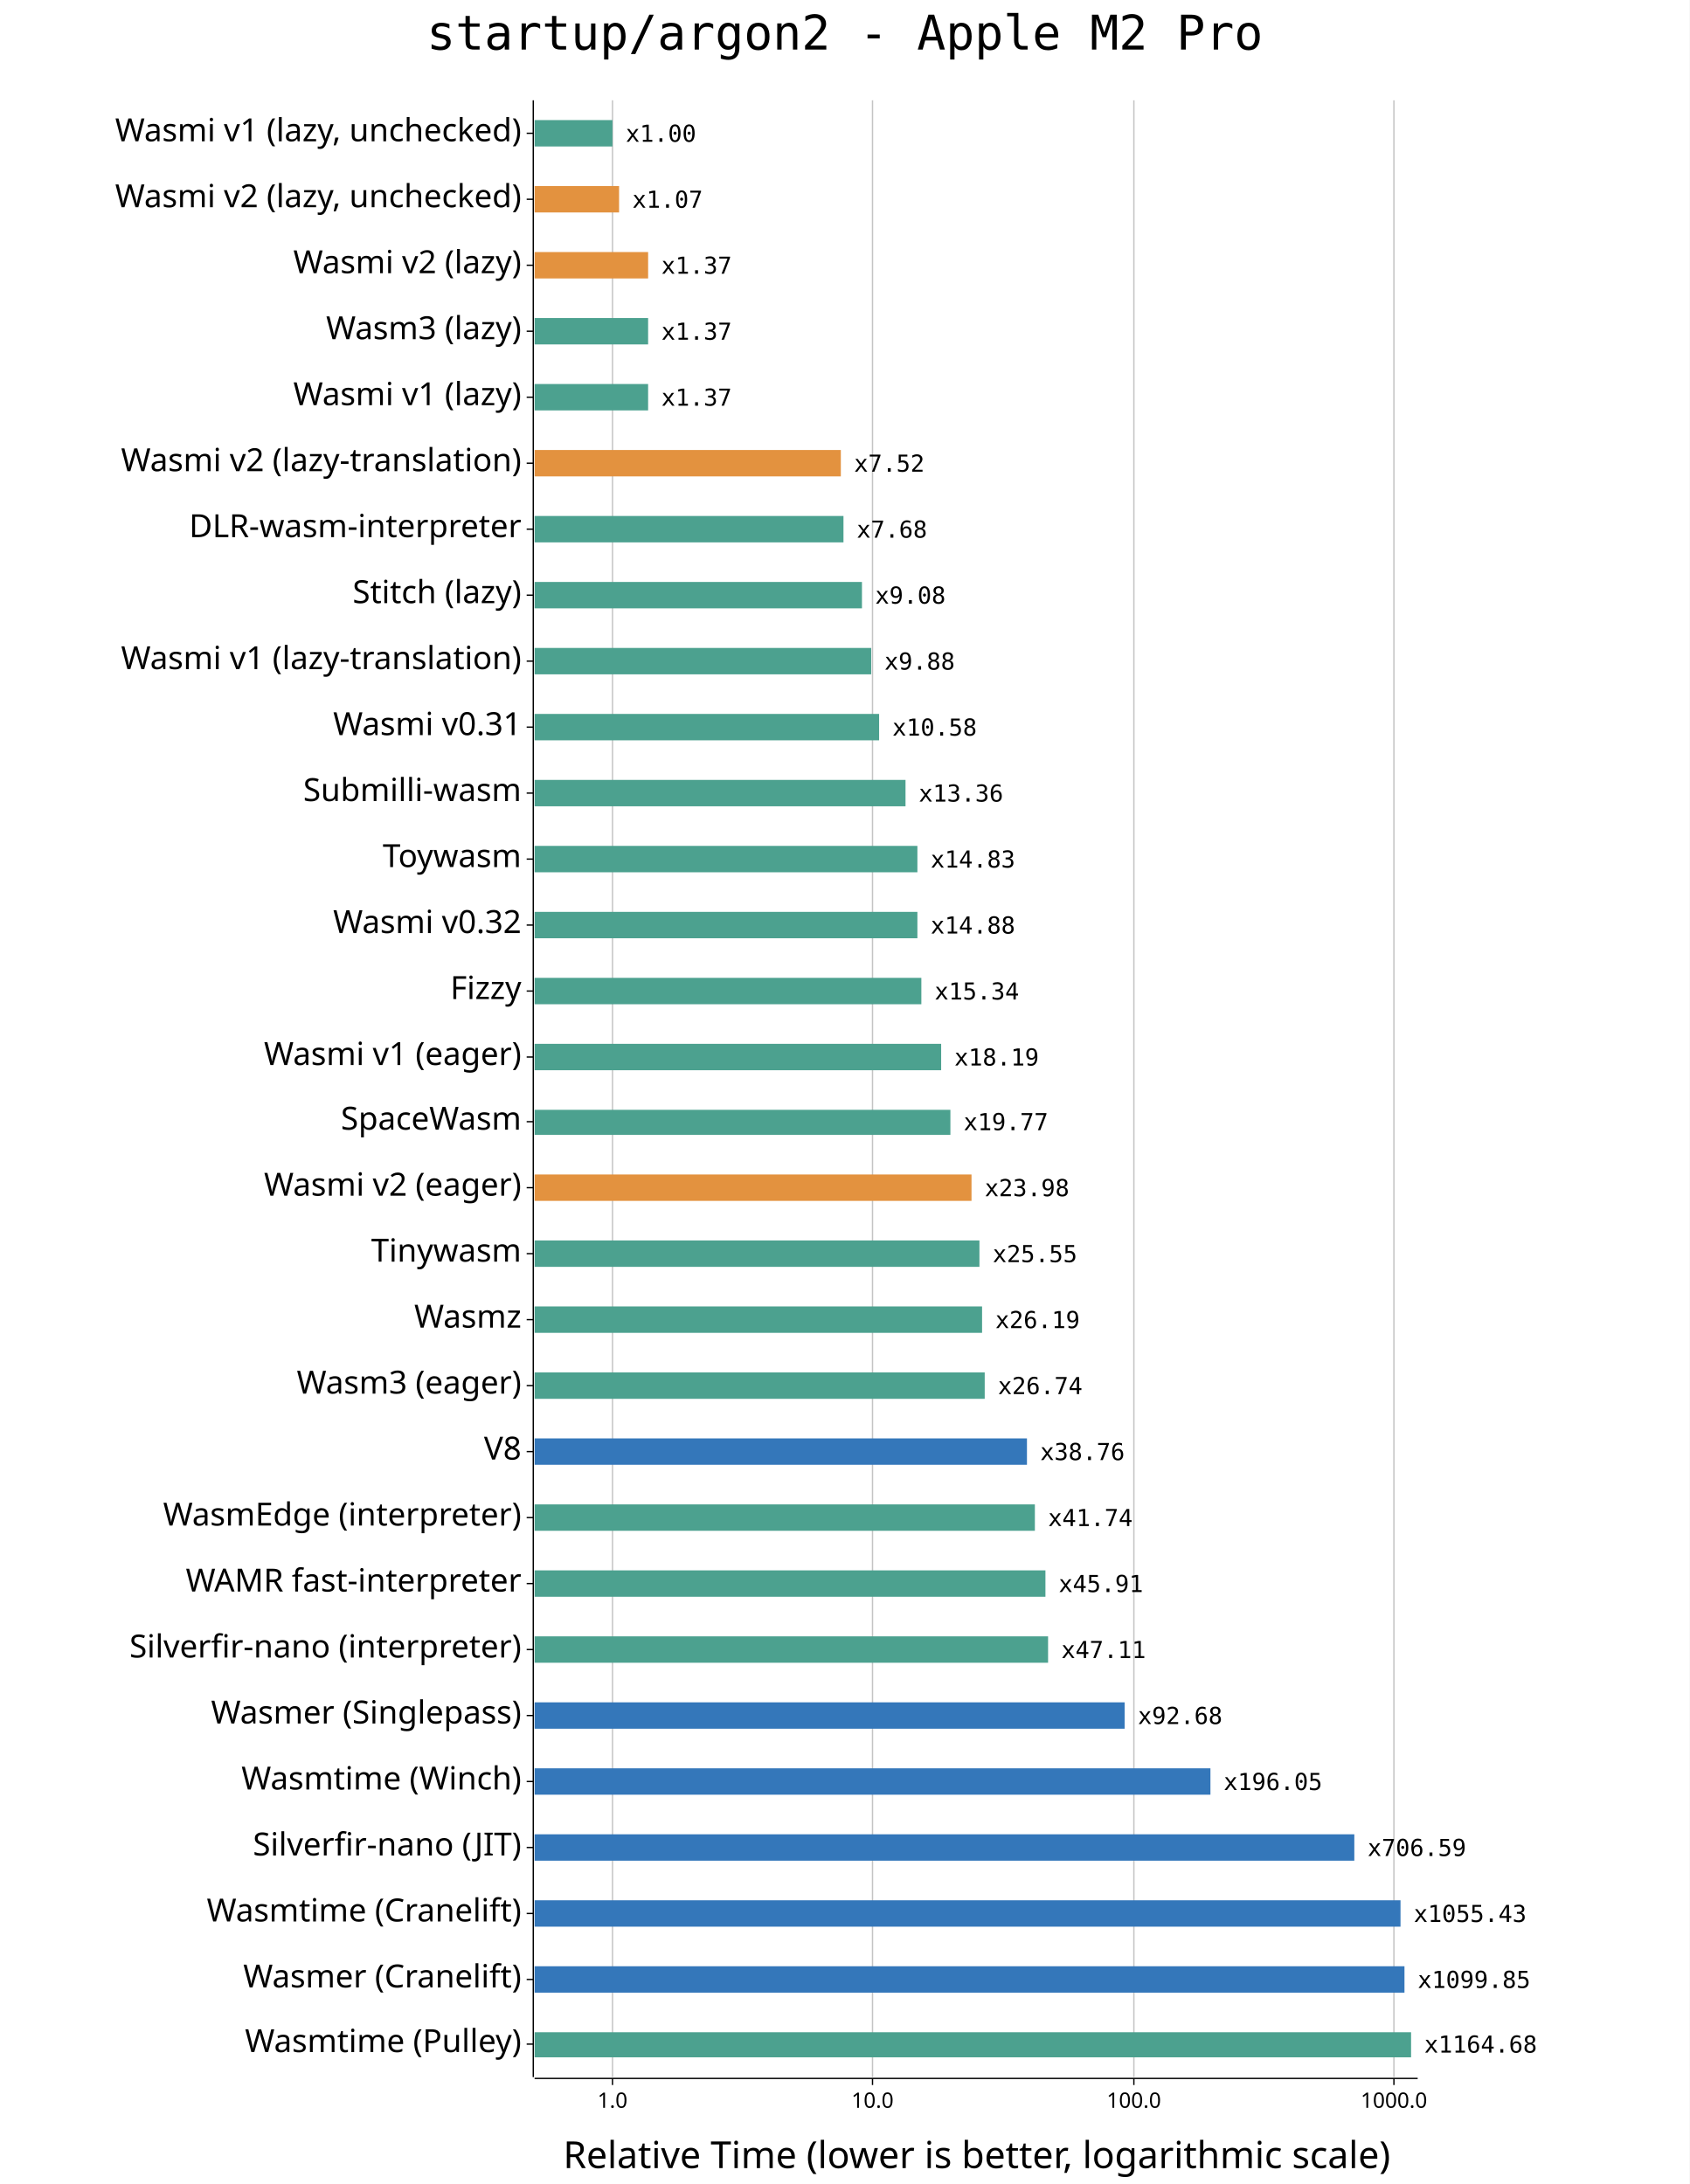
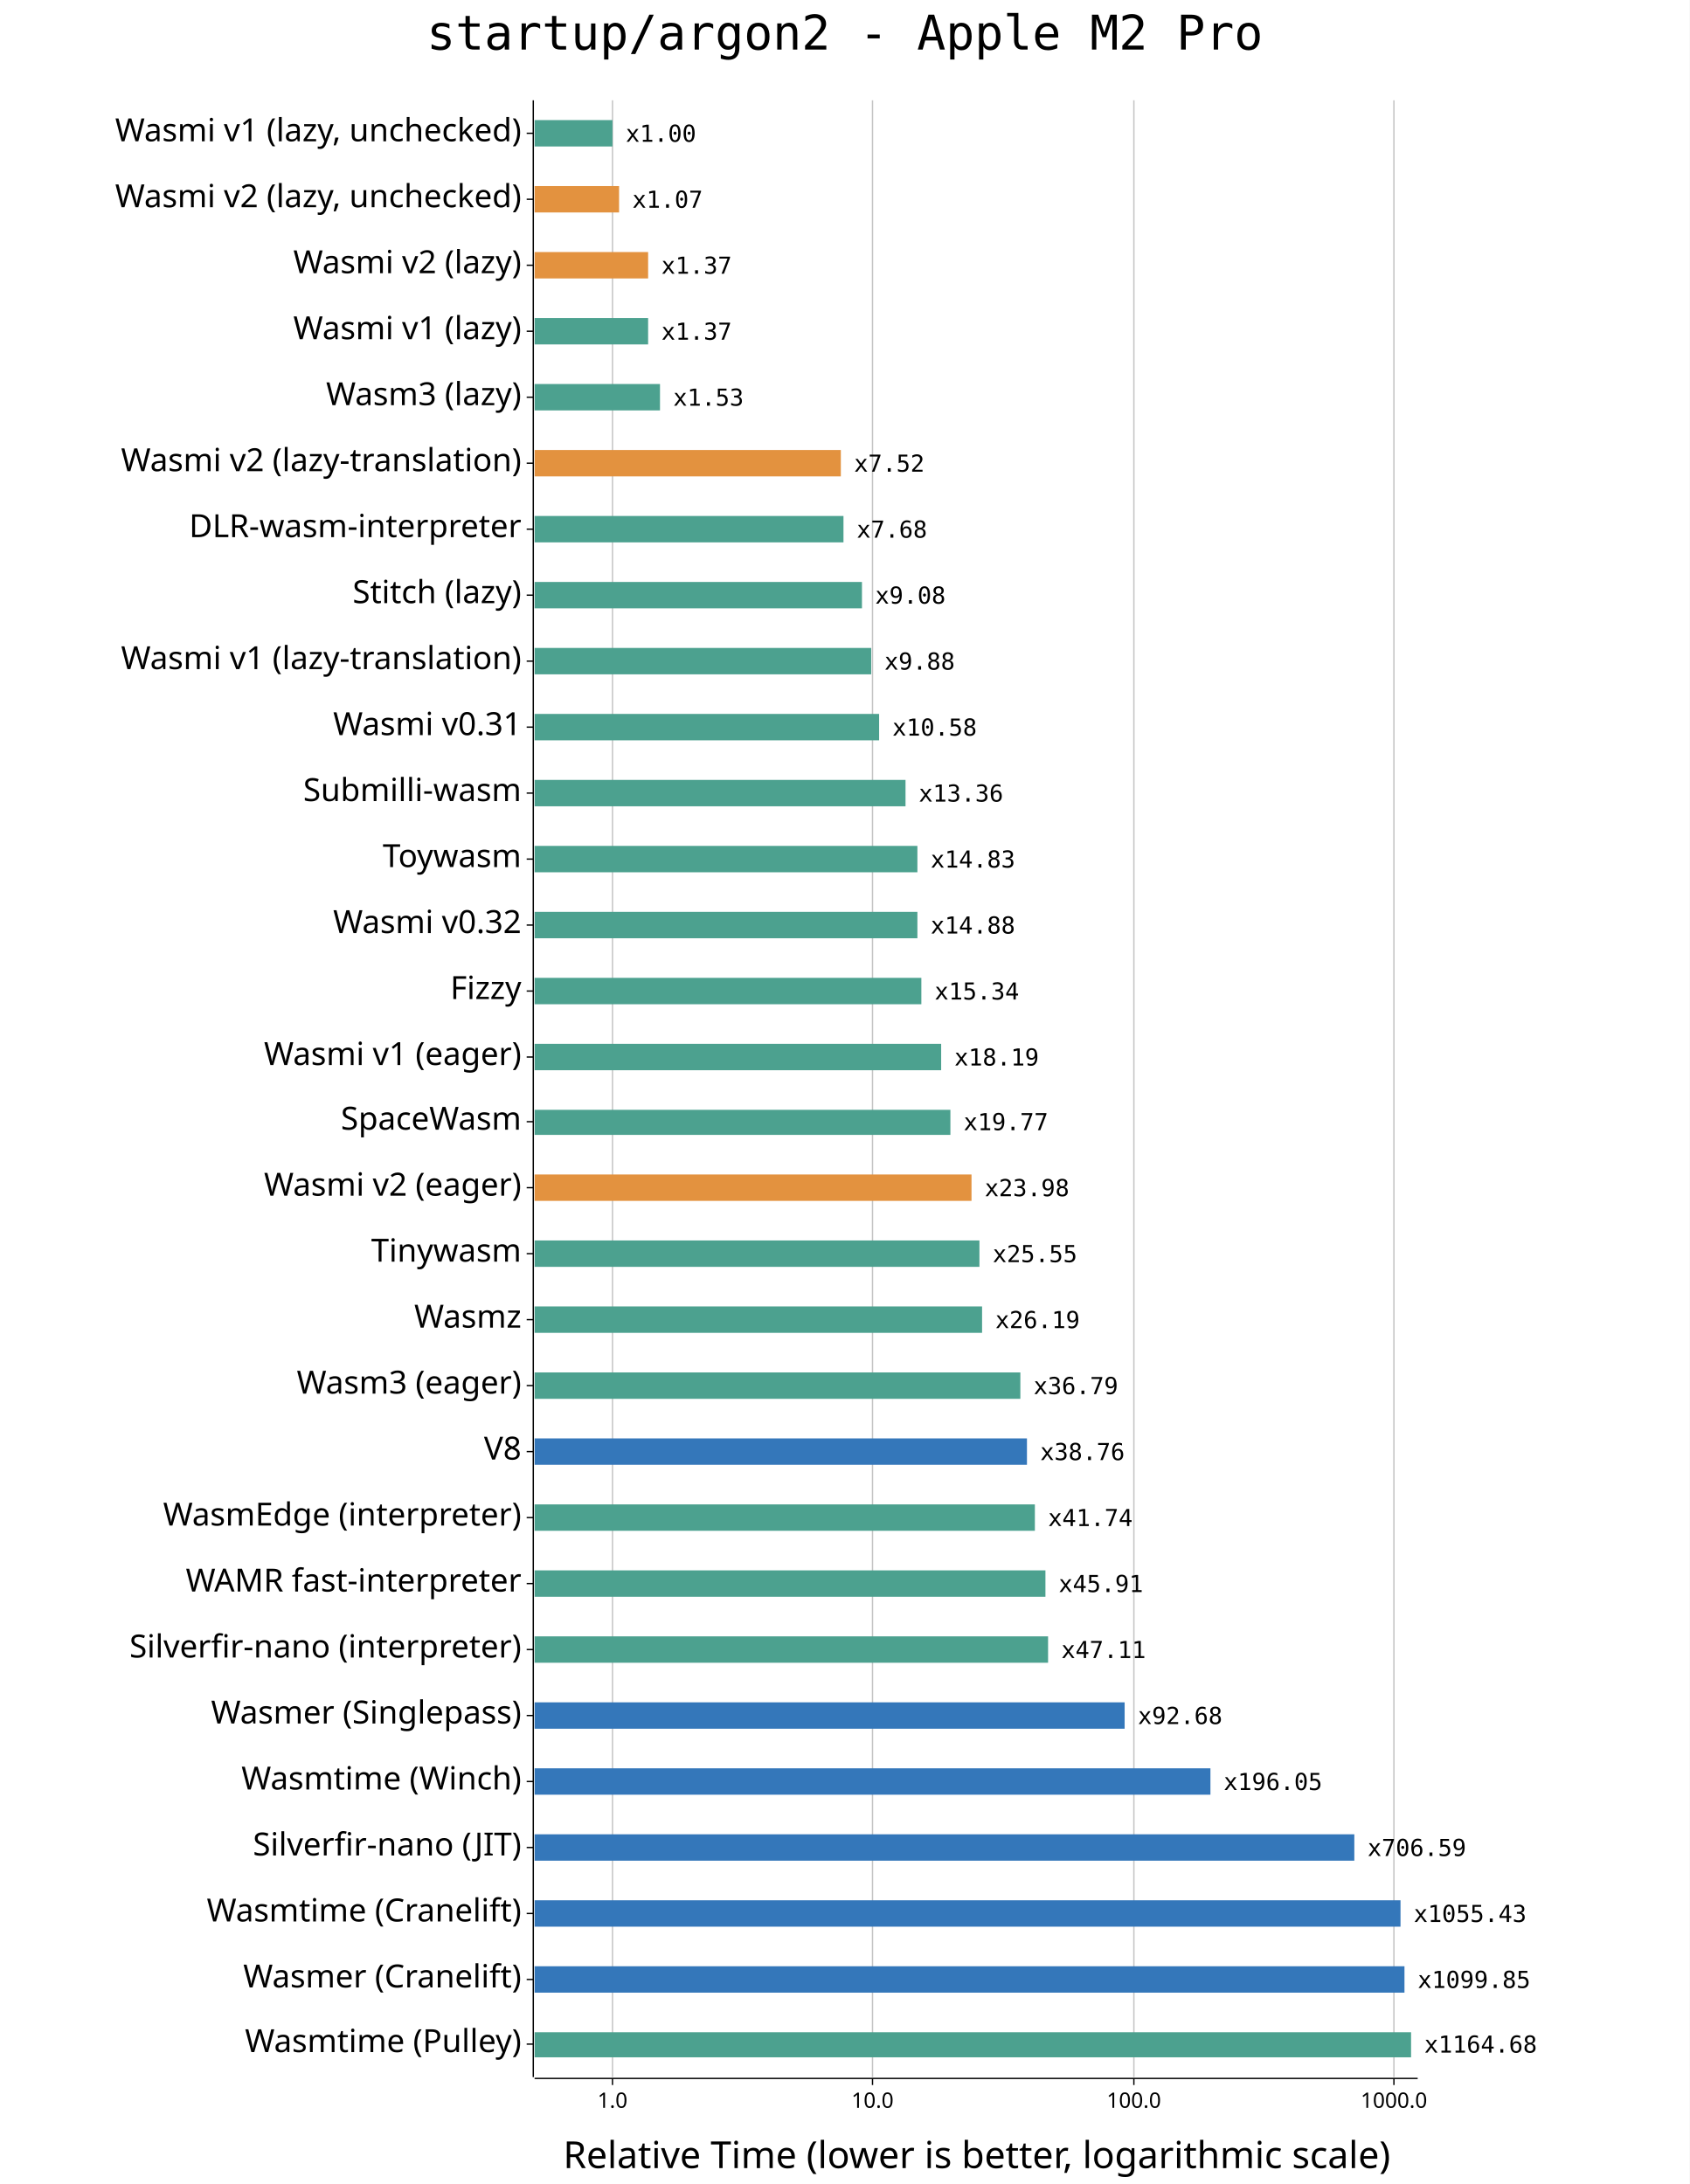
<svg xmlns="http://www.w3.org/2000/svg" width="1280" height="1655" viewBox="0 0 1280 1655">
  <rect x="0" y="0" width="1280" height="1655" opacity="1" fill="#FFFFFF" stroke="none" />
  <text x="640" y="10" dy="0.76em" text-anchor="middle" font-family="monospace" font-size="36.29" opacity="1" fill="#000000">
startup/argon2 - Apple M2 Pro
</text>
  <line opacity="0.1" stroke="#000000" stroke-width="1" x1="464" y1="1574" x2="464" y2="76" />
  <line opacity="0.1" stroke="#000000" stroke-width="1" x1="661" y1="1574" x2="661" y2="76" />
  <line opacity="0.1" stroke="#000000" stroke-width="1" x1="859" y1="1574" x2="859" y2="76" />
  <line opacity="0.1" stroke="#000000" stroke-width="1" x1="1056" y1="1574" x2="1056" y2="76" />
  <text x="5" y="825" dy="0.76em" text-anchor="middle" font-family="sans-serif" font-size="28.226" opacity="1" fill="#000000" transform="rotate(270, 5, 825)">

</text>
  <text x="740" y="1650" dy="-0.5ex" text-anchor="middle" font-family="sans-serif" font-size="28.226" opacity="1" fill="#000000">
Relative Time (lower is better, logarithmic scale)
</text>
  <line opacity="0.15" stroke="#000000" stroke-width="1" x1="464" y1="1574" x2="464" y2="76" />
  <line opacity="0.15" stroke="#000000" stroke-width="1" x1="661" y1="1574" x2="661" y2="76" />
  <line opacity="0.15" stroke="#000000" stroke-width="1" x1="859" y1="1574" x2="859" y2="76" />
  <line opacity="0.15" stroke="#000000" stroke-width="1" x1="1056" y1="1574" x2="1056" y2="76" />
  <polyline fill="none" opacity="1" stroke="#000000" stroke-width="1" points="404,76 404,1574 " />
  <text x="395" y="1549" dy="0.5ex" text-anchor="end" font-family="sans-serif" font-size="24.194" opacity="1" fill="#000000">
Wasmtime (Pulley)
</text>
  <polyline fill="none" opacity="1" stroke="#000000" stroke-width="1" points="399,1549 404,1549 " />
  <text x="395" y="1500" dy="0.5ex" text-anchor="end" font-family="sans-serif" font-size="24.194" opacity="1" fill="#000000">
Wasmer (Cranelift)
</text>
  <polyline fill="none" opacity="1" stroke="#000000" stroke-width="1" points="399,1500 404,1500 " />
  <text x="395" y="1450" dy="0.5ex" text-anchor="end" font-family="sans-serif" font-size="24.194" opacity="1" fill="#000000">
Wasmtime (Cranelift)
</text>
  <polyline fill="none" opacity="1" stroke="#000000" stroke-width="1" points="399,1450 404,1450 " />
  <text x="395" y="1400" dy="0.5ex" text-anchor="end" font-family="sans-serif" font-size="24.194" opacity="1" fill="#000000">
Silverfir-nano (JIT)
</text>
  <polyline fill="none" opacity="1" stroke="#000000" stroke-width="1" points="399,1400 404,1400 " />
  <text x="395" y="1350" dy="0.5ex" text-anchor="end" font-family="sans-serif" font-size="24.194" opacity="1" fill="#000000">
Wasmtime (Winch)
</text>
  <polyline fill="none" opacity="1" stroke="#000000" stroke-width="1" points="399,1350 404,1350 " />
  <text x="395" y="1300" dy="0.5ex" text-anchor="end" font-family="sans-serif" font-size="24.194" opacity="1" fill="#000000">
Wasmer (Singlepass)
</text>
  <polyline fill="none" opacity="1" stroke="#000000" stroke-width="1" points="399,1300 404,1300 " />
  <text x="395" y="1250" dy="0.5ex" text-anchor="end" font-family="sans-serif" font-size="24.194" opacity="1" fill="#000000">
Silverfir-nano (interpreter)
</text>
  <polyline fill="none" opacity="1" stroke="#000000" stroke-width="1" points="399,1250 404,1250 " />
  <text x="395" y="1200" dy="0.5ex" text-anchor="end" font-family="sans-serif" font-size="24.194" opacity="1" fill="#000000">
WAMR fast-interpreter
</text>
  <polyline fill="none" opacity="1" stroke="#000000" stroke-width="1" points="399,1200 404,1200 " />
  <text x="395" y="1150" dy="0.5ex" text-anchor="end" font-family="sans-serif" font-size="24.194" opacity="1" fill="#000000">
WasmEdge (interpreter)
</text>
  <polyline fill="none" opacity="1" stroke="#000000" stroke-width="1" points="399,1150 404,1150 " />
  <text x="395" y="1100" dy="0.5ex" text-anchor="end" font-family="sans-serif" font-size="24.194" opacity="1" fill="#000000">
V8
</text>
  <polyline fill="none" opacity="1" stroke="#000000" stroke-width="1" points="399,1100 404,1100 " />
  <text x="395" y="1050" dy="0.5ex" text-anchor="end" font-family="sans-serif" font-size="24.194" opacity="1" fill="#000000">
Wasm3 (eager)
</text>
  <polyline fill="none" opacity="1" stroke="#000000" stroke-width="1" points="399,1050 404,1050 " />
  <text x="395" y="1000" dy="0.5ex" text-anchor="end" font-family="sans-serif" font-size="24.194" opacity="1" fill="#000000">
Wasmz
</text>
  <polyline fill="none" opacity="1" stroke="#000000" stroke-width="1" points="399,1000 404,1000 " />
  <text x="395" y="950" dy="0.5ex" text-anchor="end" font-family="sans-serif" font-size="24.194" opacity="1" fill="#000000">
Tinywasm
</text>
  <polyline fill="none" opacity="1" stroke="#000000" stroke-width="1" points="399,950 404,950 " />
  <text x="395" y="900" dy="0.5ex" text-anchor="end" font-family="sans-serif" font-size="24.194" opacity="1" fill="#000000">
Wasmi v2 (eager)
</text>
  <polyline fill="none" opacity="1" stroke="#000000" stroke-width="1" points="399,900 404,900 " />
  <text x="395" y="850" dy="0.5ex" text-anchor="end" font-family="sans-serif" font-size="24.194" opacity="1" fill="#000000">
SpaceWasm
</text>
  <polyline fill="none" opacity="1" stroke="#000000" stroke-width="1" points="399,850 404,850 " />
  <text x="395" y="801" dy="0.5ex" text-anchor="end" font-family="sans-serif" font-size="24.194" opacity="1" fill="#000000">
Wasmi v1 (eager)
</text>
  <polyline fill="none" opacity="1" stroke="#000000" stroke-width="1" points="399,801 404,801 " />
  <text x="395" y="751" dy="0.5ex" text-anchor="end" font-family="sans-serif" font-size="24.194" opacity="1" fill="#000000">
Fizzy
</text>
  <polyline fill="none" opacity="1" stroke="#000000" stroke-width="1" points="399,751 404,751 " />
  <text x="395" y="701" dy="0.5ex" text-anchor="end" font-family="sans-serif" font-size="24.194" opacity="1" fill="#000000">
Wasmi v0.32
</text>
  <polyline fill="none" opacity="1" stroke="#000000" stroke-width="1" points="399,701 404,701 " />
  <text x="395" y="651" dy="0.5ex" text-anchor="end" font-family="sans-serif" font-size="24.194" opacity="1" fill="#000000">
Toywasm
</text>
  <polyline fill="none" opacity="1" stroke="#000000" stroke-width="1" points="399,651 404,651 " />
  <text x="395" y="601" dy="0.5ex" text-anchor="end" font-family="sans-serif" font-size="24.194" opacity="1" fill="#000000">
Submilli-wasm
</text>
  <polyline fill="none" opacity="1" stroke="#000000" stroke-width="1" points="399,601 404,601 " />
  <text x="395" y="551" dy="0.5ex" text-anchor="end" font-family="sans-serif" font-size="24.194" opacity="1" fill="#000000">
Wasmi v0.31
</text>
  <polyline fill="none" opacity="1" stroke="#000000" stroke-width="1" points="399,551 404,551 " />
  <text x="395" y="501" dy="0.5ex" text-anchor="end" font-family="sans-serif" font-size="24.194" opacity="1" fill="#000000">
Wasmi v1 (lazy-translation)
</text>
  <polyline fill="none" opacity="1" stroke="#000000" stroke-width="1" points="399,501 404,501 " />
  <text x="395" y="451" dy="0.5ex" text-anchor="end" font-family="sans-serif" font-size="24.194" opacity="1" fill="#000000">
Stitch (lazy)
</text>
  <polyline fill="none" opacity="1" stroke="#000000" stroke-width="1" points="399,451 404,451 " />
  <text x="395" y="401" dy="0.5ex" text-anchor="end" font-family="sans-serif" font-size="24.194" opacity="1" fill="#000000">
DLR-wasm-interpreter
</text>
  <polyline fill="none" opacity="1" stroke="#000000" stroke-width="1" points="399,401 404,401 " />
  <text x="395" y="351" dy="0.5ex" text-anchor="end" font-family="sans-serif" font-size="24.194" opacity="1" fill="#000000">
Wasmi v2 (lazy-translation)
</text>
  <polyline fill="none" opacity="1" stroke="#000000" stroke-width="1" points="399,351 404,351 " />
  <text x="395" y="301" dy="0.5ex" text-anchor="end" font-family="sans-serif" font-size="24.194" opacity="1" fill="#000000">
- Wasmi v1 (lazy)
+ Wasm3 (lazy)
</text>
  <polyline fill="none" opacity="1" stroke="#000000" stroke-width="1" points="399,301 404,301 " />
  <text x="395" y="251" dy="0.5ex" text-anchor="end" font-family="sans-serif" font-size="24.194" opacity="1" fill="#000000">
- Wasm3 (lazy)
+ Wasmi v1 (lazy)
</text>
  <polyline fill="none" opacity="1" stroke="#000000" stroke-width="1" points="399,251 404,251 " />
  <text x="395" y="201" dy="0.5ex" text-anchor="end" font-family="sans-serif" font-size="24.194" opacity="1" fill="#000000">
Wasmi v2 (lazy)
</text>
  <polyline fill="none" opacity="1" stroke="#000000" stroke-width="1" points="399,201 404,201 " />
  <text x="395" y="151" dy="0.5ex" text-anchor="end" font-family="sans-serif" font-size="24.194" opacity="1" fill="#000000">
Wasmi v2 (lazy, unchecked)
</text>
  <polyline fill="none" opacity="1" stroke="#000000" stroke-width="1" points="399,151 404,151 " />
  <text x="395" y="101" dy="0.5ex" text-anchor="end" font-family="sans-serif" font-size="24.194" opacity="1" fill="#000000">
Wasmi v1 (lazy, unchecked)
</text>
  <polyline fill="none" opacity="1" stroke="#000000" stroke-width="1" points="399,101 404,101 " />
  <polyline fill="none" opacity="1" stroke="#000000" stroke-width="1" points="405,1575 1074,1575 " />
  <text x="464" y="1585" dy="0.76em" text-anchor="middle" font-family="sans-serif" font-size="16.129" opacity="1" fill="#000000">
1.0
</text>
  <polyline fill="none" opacity="1" stroke="#000000" stroke-width="1" points="464,1575 464,1580 " />
  <text x="661" y="1585" dy="0.76em" text-anchor="middle" font-family="sans-serif" font-size="16.129" opacity="1" fill="#000000">
10.0
</text>
  <polyline fill="none" opacity="1" stroke="#000000" stroke-width="1" points="661,1575 661,1580 " />
  <text x="859" y="1585" dy="0.76em" text-anchor="middle" font-family="sans-serif" font-size="16.129" opacity="1" fill="#000000">
100.0
</text>
  <polyline fill="none" opacity="1" stroke="#000000" stroke-width="1" points="859,1575 859,1580 " />
  <text x="1056" y="1585" dy="0.76em" text-anchor="middle" font-family="sans-serif" font-size="16.129" opacity="1" fill="#000000">
1000.0
</text>
  <polyline fill="none" opacity="1" stroke="#000000" stroke-width="1" points="1056,1575 1056,1580 " />
+   <rect x="405" y="1490" width="659" height="20" opacity="1" fill="#3477BA" stroke="none" />
+   <rect x="405" y="741" width="293" height="20" opacity="1" fill="#4CA18F" stroke="none" />
+   <rect x="405" y="1090" width="373" height="20" opacity="1" fill="#3477BA" stroke="none" />
+   <rect x="405" y="1190" width="387" height="20" opacity="1" fill="#4CA18F" stroke="none" />
+   <rect x="405" y="1040" width="368" height="20" opacity="1" fill="#4CA18F" stroke="none" />
+   <rect x="405" y="1390" width="621" height="20" opacity="1" fill="#3477BA" stroke="none" />
+   <rect x="405" y="1240" width="389" height="20" opacity="1" fill="#4CA18F" stroke="none" />
+   <rect x="405" y="691" width="290" height="20" opacity="1" fill="#4CA18F" stroke="none" />
+   <rect x="405" y="91" width="59" height="20" opacity="1" fill="#4CA18F" stroke="none" />
+   <rect x="405" y="341" width="232" height="20" opacity="1" fill="#E3923F" stroke="none" />
+   <rect x="405" y="1140" width="379" height="20" opacity="1" fill="#4CA18F" stroke="none" />
+   <rect x="405" y="291" width="95" height="20" opacity="1" fill="#4CA18F" stroke="none" />
+   <rect x="405" y="241" width="86" height="20" opacity="1" fill="#4CA18F" stroke="none" />
+   <rect x="405" y="890" width="331" height="20" opacity="1" fill="#E3923F" stroke="none" />
+   <rect x="405" y="541" width="261" height="20" opacity="1" fill="#4CA18F" stroke="none" />
+   <rect x="405" y="940" width="337" height="20" opacity="1" fill="#4CA18F" stroke="none" />
+   <rect x="405" y="191" width="86" height="20" opacity="1" fill="#E3923F" stroke="none" />
+   <rect x="405" y="791" width="308" height="20" opacity="1" fill="#4CA18F" stroke="none" />
+   <rect x="405" y="491" width="255" height="20" opacity="1" fill="#4CA18F" stroke="none" />
+   <rect x="405" y="441" width="248" height="20" opacity="1" fill="#4CA18F" stroke="none" />
+   <rect x="405" y="1440" width="656" height="20" opacity="1" fill="#3477BA" stroke="none" />
+   <rect x="405" y="391" width="234" height="20" opacity="1" fill="#4CA18F" stroke="none" />
+   <rect x="405" y="990" width="339" height="20" opacity="1" fill="#4CA18F" stroke="none" />
+   <rect x="405" y="641" width="290" height="20" opacity="1" fill="#4CA18F" stroke="none" />
+   <rect x="405" y="141" width="64" height="20" opacity="1" fill="#E3923F" stroke="none" />
+   <rect x="405" y="1340" width="512" height="20" opacity="1" fill="#3477BA" stroke="none" />
+   <rect x="405" y="1290" width="447" height="20" opacity="1" fill="#3477BA" stroke="none" />
+   <rect x="405" y="591" width="281" height="20" opacity="1" fill="#4CA18F" stroke="none" />
  <rect x="405" y="841" width="315" height="19" opacity="1" fill="#4CA18F" stroke="none" />
-   <rect x="405" y="491" width="255" height="20" opacity="1" fill="#4CA18F" stroke="none" />
-   <rect x="405" y="1490" width="659" height="20" opacity="1" fill="#3477BA" stroke="none" />
-   <rect x="405" y="1090" width="373" height="20" opacity="1" fill="#3477BA" stroke="none" />
-   <rect x="405" y="1440" width="656" height="20" opacity="1" fill="#3477BA" stroke="none" />
-   <rect x="405" y="791" width="308" height="20" opacity="1" fill="#4CA18F" stroke="none" />
-   <rect x="405" y="641" width="290" height="20" opacity="1" fill="#4CA18F" stroke="none" />
-   <rect x="405" y="1190" width="387" height="20" opacity="1" fill="#4CA18F" stroke="none" />
-   <rect x="405" y="91" width="59" height="20" opacity="1" fill="#4CA18F" stroke="none" />
-   <rect x="405" y="1140" width="379" height="20" opacity="1" fill="#4CA18F" stroke="none" />
-   <rect x="405" y="1290" width="447" height="20" opacity="1" fill="#3477BA" stroke="none" />
-   <rect x="405" y="391" width="234" height="20" opacity="1" fill="#4CA18F" stroke="none" />
-   <rect x="405" y="1040" width="341" height="20" opacity="1" fill="#4CA18F" stroke="none" />
-   <rect x="405" y="191" width="86" height="20" opacity="1" fill="#E3923F" stroke="none" />
  <rect x="405" y="1540" width="664" height="19" opacity="1" fill="#4CA18F" stroke="none" />
-   <rect x="405" y="141" width="64" height="20" opacity="1" fill="#E3923F" stroke="none" />
-   <rect x="405" y="441" width="248" height="20" opacity="1" fill="#4CA18F" stroke="none" />
-   <rect x="405" y="741" width="293" height="20" opacity="1" fill="#4CA18F" stroke="none" />
-   <rect x="405" y="591" width="281" height="20" opacity="1" fill="#4CA18F" stroke="none" />
-   <rect x="405" y="241" width="86" height="20" opacity="1" fill="#4CA18F" stroke="none" />
-   <rect x="405" y="990" width="339" height="20" opacity="1" fill="#4CA18F" stroke="none" />
-   <rect x="405" y="1240" width="389" height="20" opacity="1" fill="#4CA18F" stroke="none" />
-   <rect x="405" y="940" width="337" height="20" opacity="1" fill="#4CA18F" stroke="none" />
-   <rect x="405" y="890" width="331" height="20" opacity="1" fill="#E3923F" stroke="none" />
-   <rect x="405" y="691" width="290" height="20" opacity="1" fill="#4CA18F" stroke="none" />
-   <rect x="405" y="1390" width="621" height="20" opacity="1" fill="#3477BA" stroke="none" />
-   <rect x="405" y="1340" width="512" height="20" opacity="1" fill="#3477BA" stroke="none" />
-   <rect x="405" y="541" width="261" height="20" opacity="1" fill="#4CA18F" stroke="none" />
-   <rect x="405" y="341" width="232" height="20" opacity="1" fill="#E3923F" stroke="none" />
-   <rect x="405" y="291" width="86" height="20" opacity="1" fill="#4CA18F" stroke="none" />
  <text x="1079" y="1551" dy="0.5ex" text-anchor="start" font-family="monospace" font-size="17.742" opacity="1" fill="#000000">
x1164.68
</text>
  <text x="1074" y="1502" dy="0.5ex" text-anchor="start" font-family="monospace" font-size="17.742" opacity="1" fill="#000000">
x1099.85
</text>
  <text x="1071" y="1452" dy="0.5ex" text-anchor="start" font-family="monospace" font-size="17.742" opacity="1" fill="#000000">
x1055.43
</text>
  <text x="1036" y="1402" dy="0.5ex" text-anchor="start" font-family="monospace" font-size="17.742" opacity="1" fill="#000000">
x706.59
</text>
  <text x="927" y="1352" dy="0.5ex" text-anchor="start" font-family="monospace" font-size="17.742" opacity="1" fill="#000000">
x196.05
</text>
  <text x="862" y="1302" dy="0.5ex" text-anchor="start" font-family="monospace" font-size="17.742" opacity="1" fill="#000000">
x92.68
</text>
  <text x="804" y="1252" dy="0.5ex" text-anchor="start" font-family="monospace" font-size="17.742" opacity="1" fill="#000000">
x47.11
</text>
  <text x="802" y="1202" dy="0.5ex" text-anchor="start" font-family="monospace" font-size="17.742" opacity="1" fill="#000000">
x45.91
</text>
  <text x="794" y="1152" dy="0.5ex" text-anchor="start" font-family="monospace" font-size="17.742" opacity="1" fill="#000000">
x41.74
</text>
  <text x="788" y="1102" dy="0.5ex" text-anchor="start" font-family="monospace" font-size="17.742" opacity="1" fill="#000000">
x38.76
</text>
-   <text x="756" y="1052" dy="0.5ex" text-anchor="start" font-family="monospace" font-size="17.742" opacity="1" fill="#000000">
- x26.74
+   <text x="783" y="1052" dy="0.5ex" text-anchor="start" font-family="monospace" font-size="17.742" opacity="1" fill="#000000">
+ x36.79
</text>
  <text x="754" y="1002" dy="0.5ex" text-anchor="start" font-family="monospace" font-size="17.742" opacity="1" fill="#000000">
x26.19
</text>
  <text x="752" y="952" dy="0.5ex" text-anchor="start" font-family="monospace" font-size="17.742" opacity="1" fill="#000000">
x25.55
</text>
  <text x="746" y="902" dy="0.5ex" text-anchor="start" font-family="monospace" font-size="17.742" opacity="1" fill="#000000">
x23.98
</text>
  <text x="730" y="852" dy="0.5ex" text-anchor="start" font-family="monospace" font-size="17.742" opacity="1" fill="#000000">
x19.77
</text>
  <text x="723" y="803" dy="0.5ex" text-anchor="start" font-family="monospace" font-size="17.742" opacity="1" fill="#000000">
x18.19
</text>
  <text x="708" y="753" dy="0.5ex" text-anchor="start" font-family="monospace" font-size="17.742" opacity="1" fill="#000000">
x15.34
</text>
  <text x="705" y="703" dy="0.5ex" text-anchor="start" font-family="monospace" font-size="17.742" opacity="1" fill="#000000">
x14.88
</text>
  <text x="705" y="653" dy="0.5ex" text-anchor="start" font-family="monospace" font-size="17.742" opacity="1" fill="#000000">
x14.83
</text>
  <text x="696" y="603" dy="0.5ex" text-anchor="start" font-family="monospace" font-size="17.742" opacity="1" fill="#000000">
x13.36
</text>
  <text x="676" y="553" dy="0.5ex" text-anchor="start" font-family="monospace" font-size="17.742" opacity="1" fill="#000000">
x10.58
</text>
  <text x="670" y="503" dy="0.5ex" text-anchor="start" font-family="monospace" font-size="17.742" opacity="1" fill="#000000">
x9.88
</text>
  <text x="663" y="453" dy="0.5ex" text-anchor="start" font-family="monospace" font-size="17.742" opacity="1" fill="#000000">
x9.08
</text>
  <text x="649" y="403" dy="0.5ex" text-anchor="start" font-family="monospace" font-size="17.742" opacity="1" fill="#000000">
x7.68
</text>
  <text x="647" y="353" dy="0.5ex" text-anchor="start" font-family="monospace" font-size="17.742" opacity="1" fill="#000000">
x7.52
</text>
-   <text x="501" y="303" dy="0.5ex" text-anchor="start" font-family="monospace" font-size="17.742" opacity="1" fill="#000000">
- x1.37
+   <text x="510" y="303" dy="0.5ex" text-anchor="start" font-family="monospace" font-size="17.742" opacity="1" fill="#000000">
+ x1.53
</text>
  <text x="501" y="253" dy="0.5ex" text-anchor="start" font-family="monospace" font-size="17.742" opacity="1" fill="#000000">
x1.37
</text>
  <text x="501" y="203" dy="0.5ex" text-anchor="start" font-family="monospace" font-size="17.742" opacity="1" fill="#000000">
x1.37
</text>
  <text x="479" y="153" dy="0.5ex" text-anchor="start" font-family="monospace" font-size="17.742" opacity="1" fill="#000000">
x1.07
</text>
  <text x="474" y="103" dy="0.5ex" text-anchor="start" font-family="monospace" font-size="17.742" opacity="1" fill="#000000">
x1.00
</text>
</svg>
